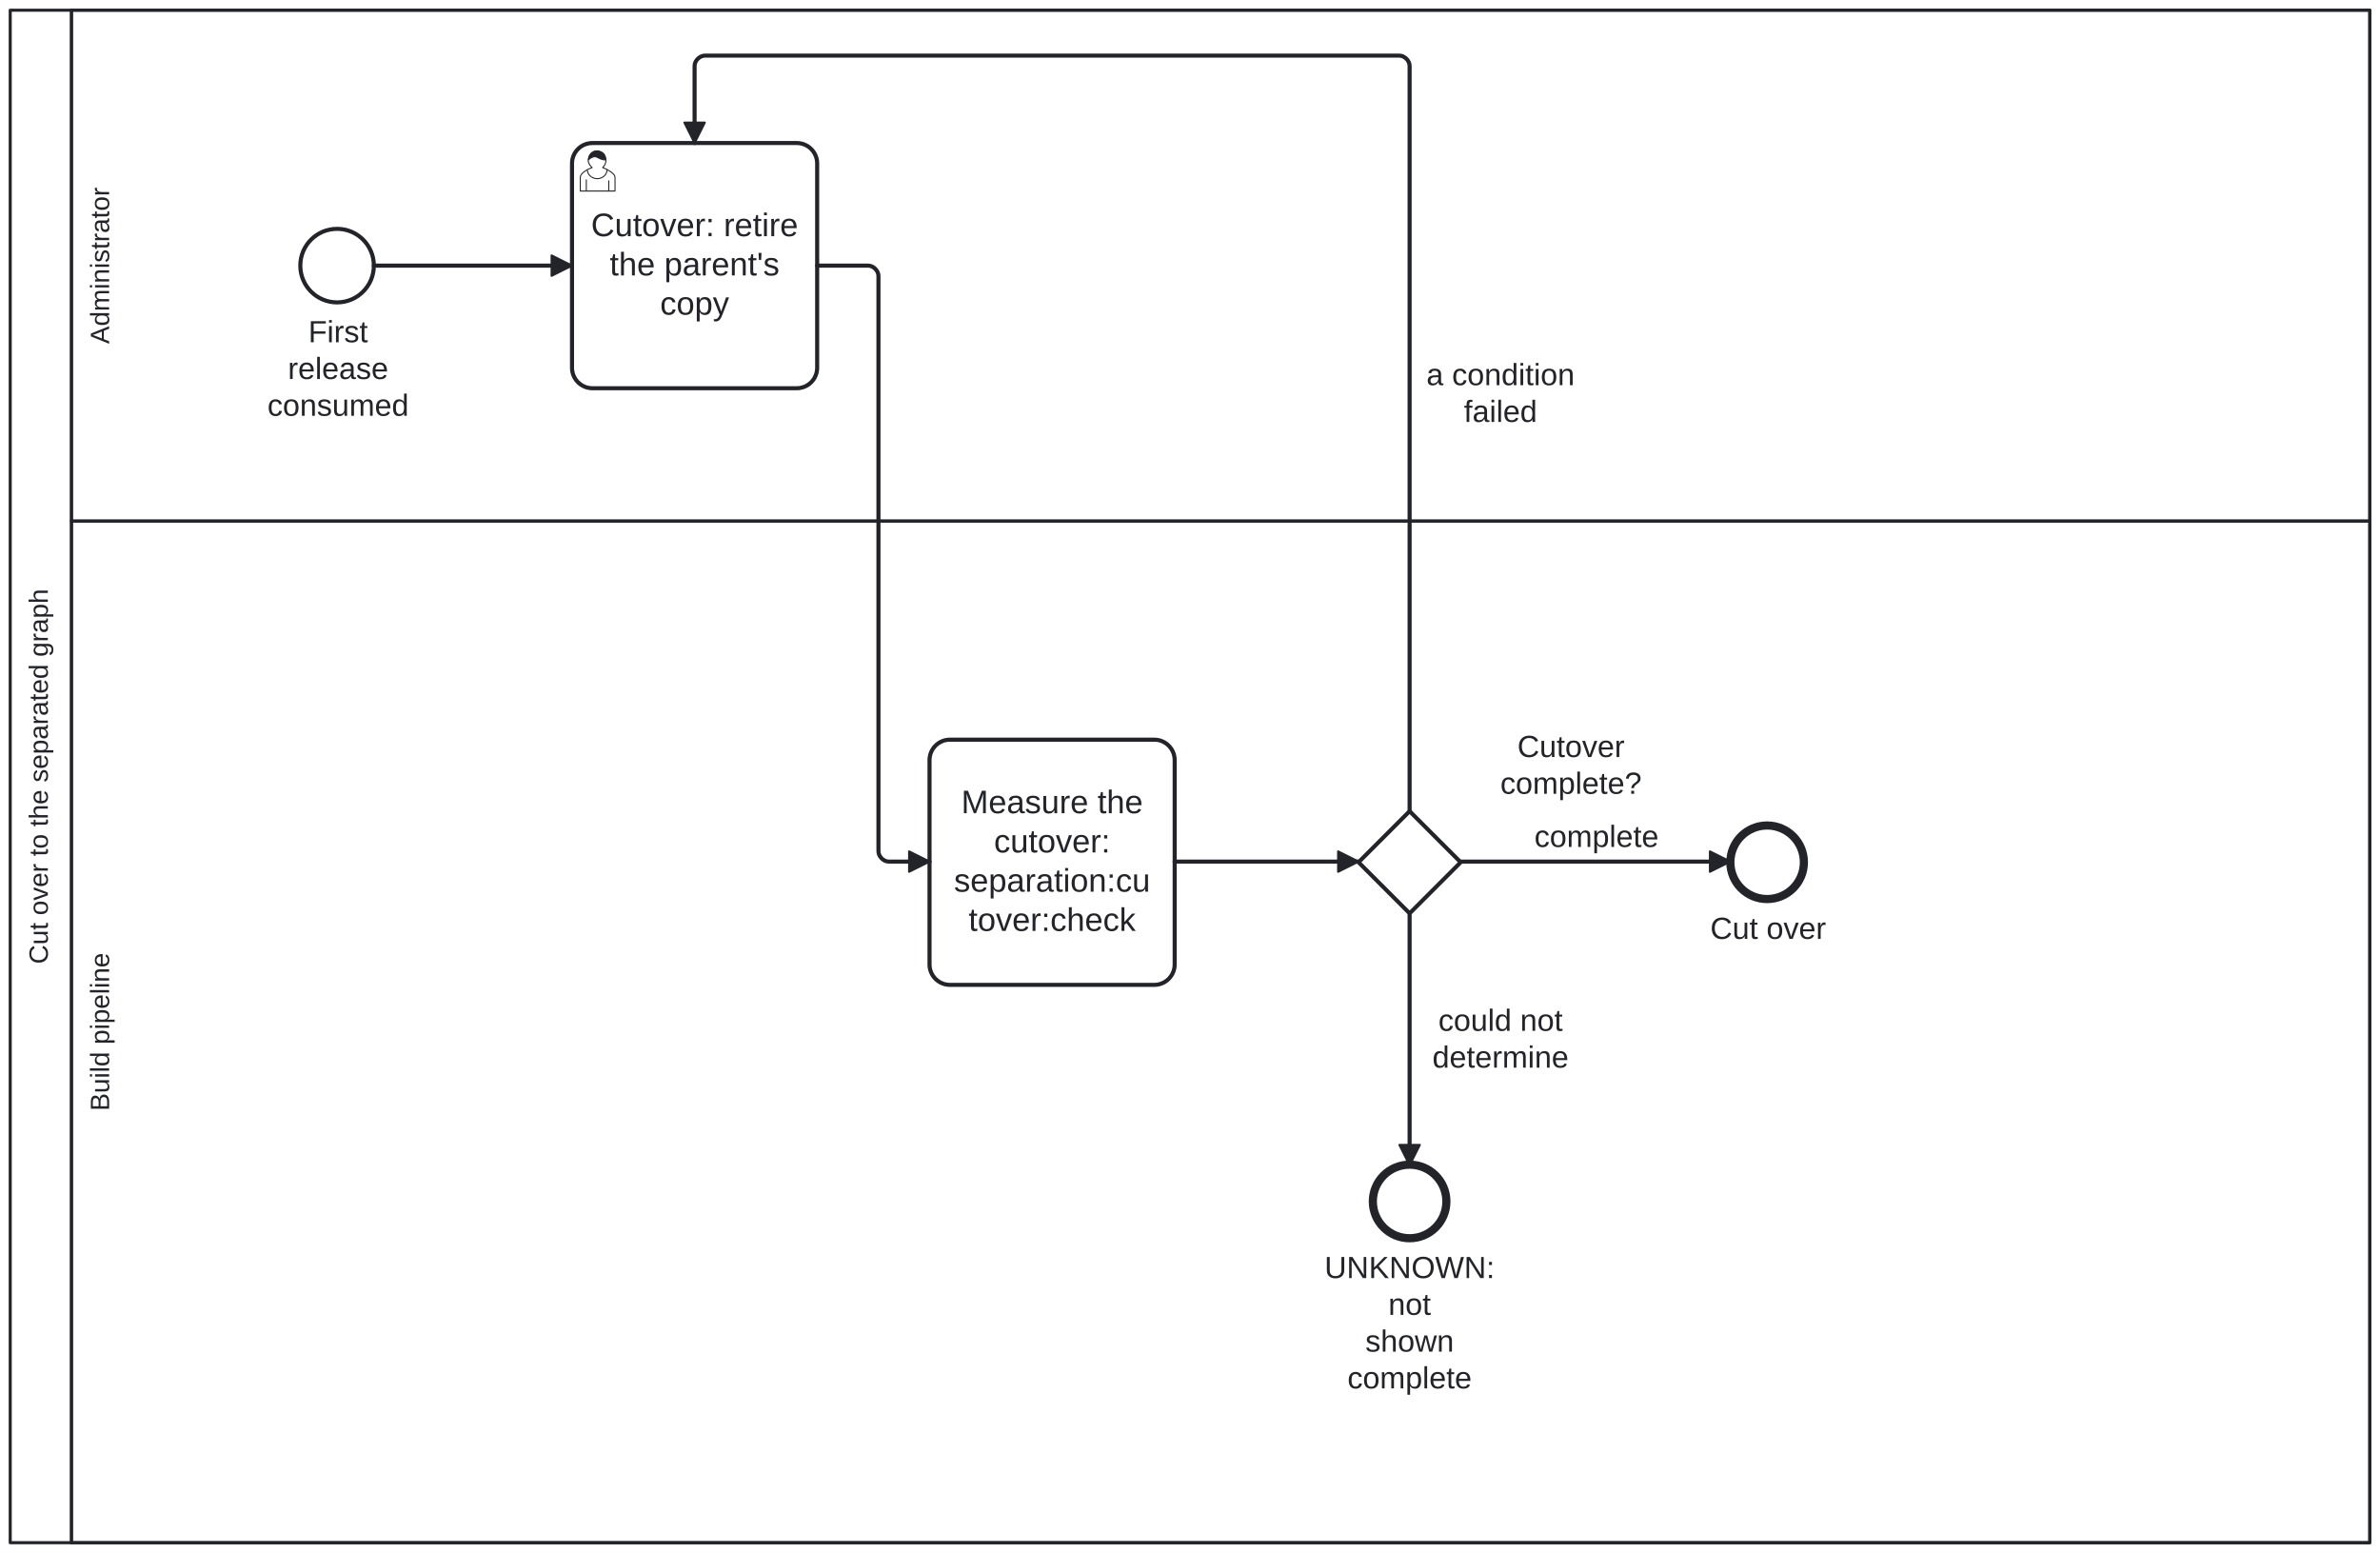
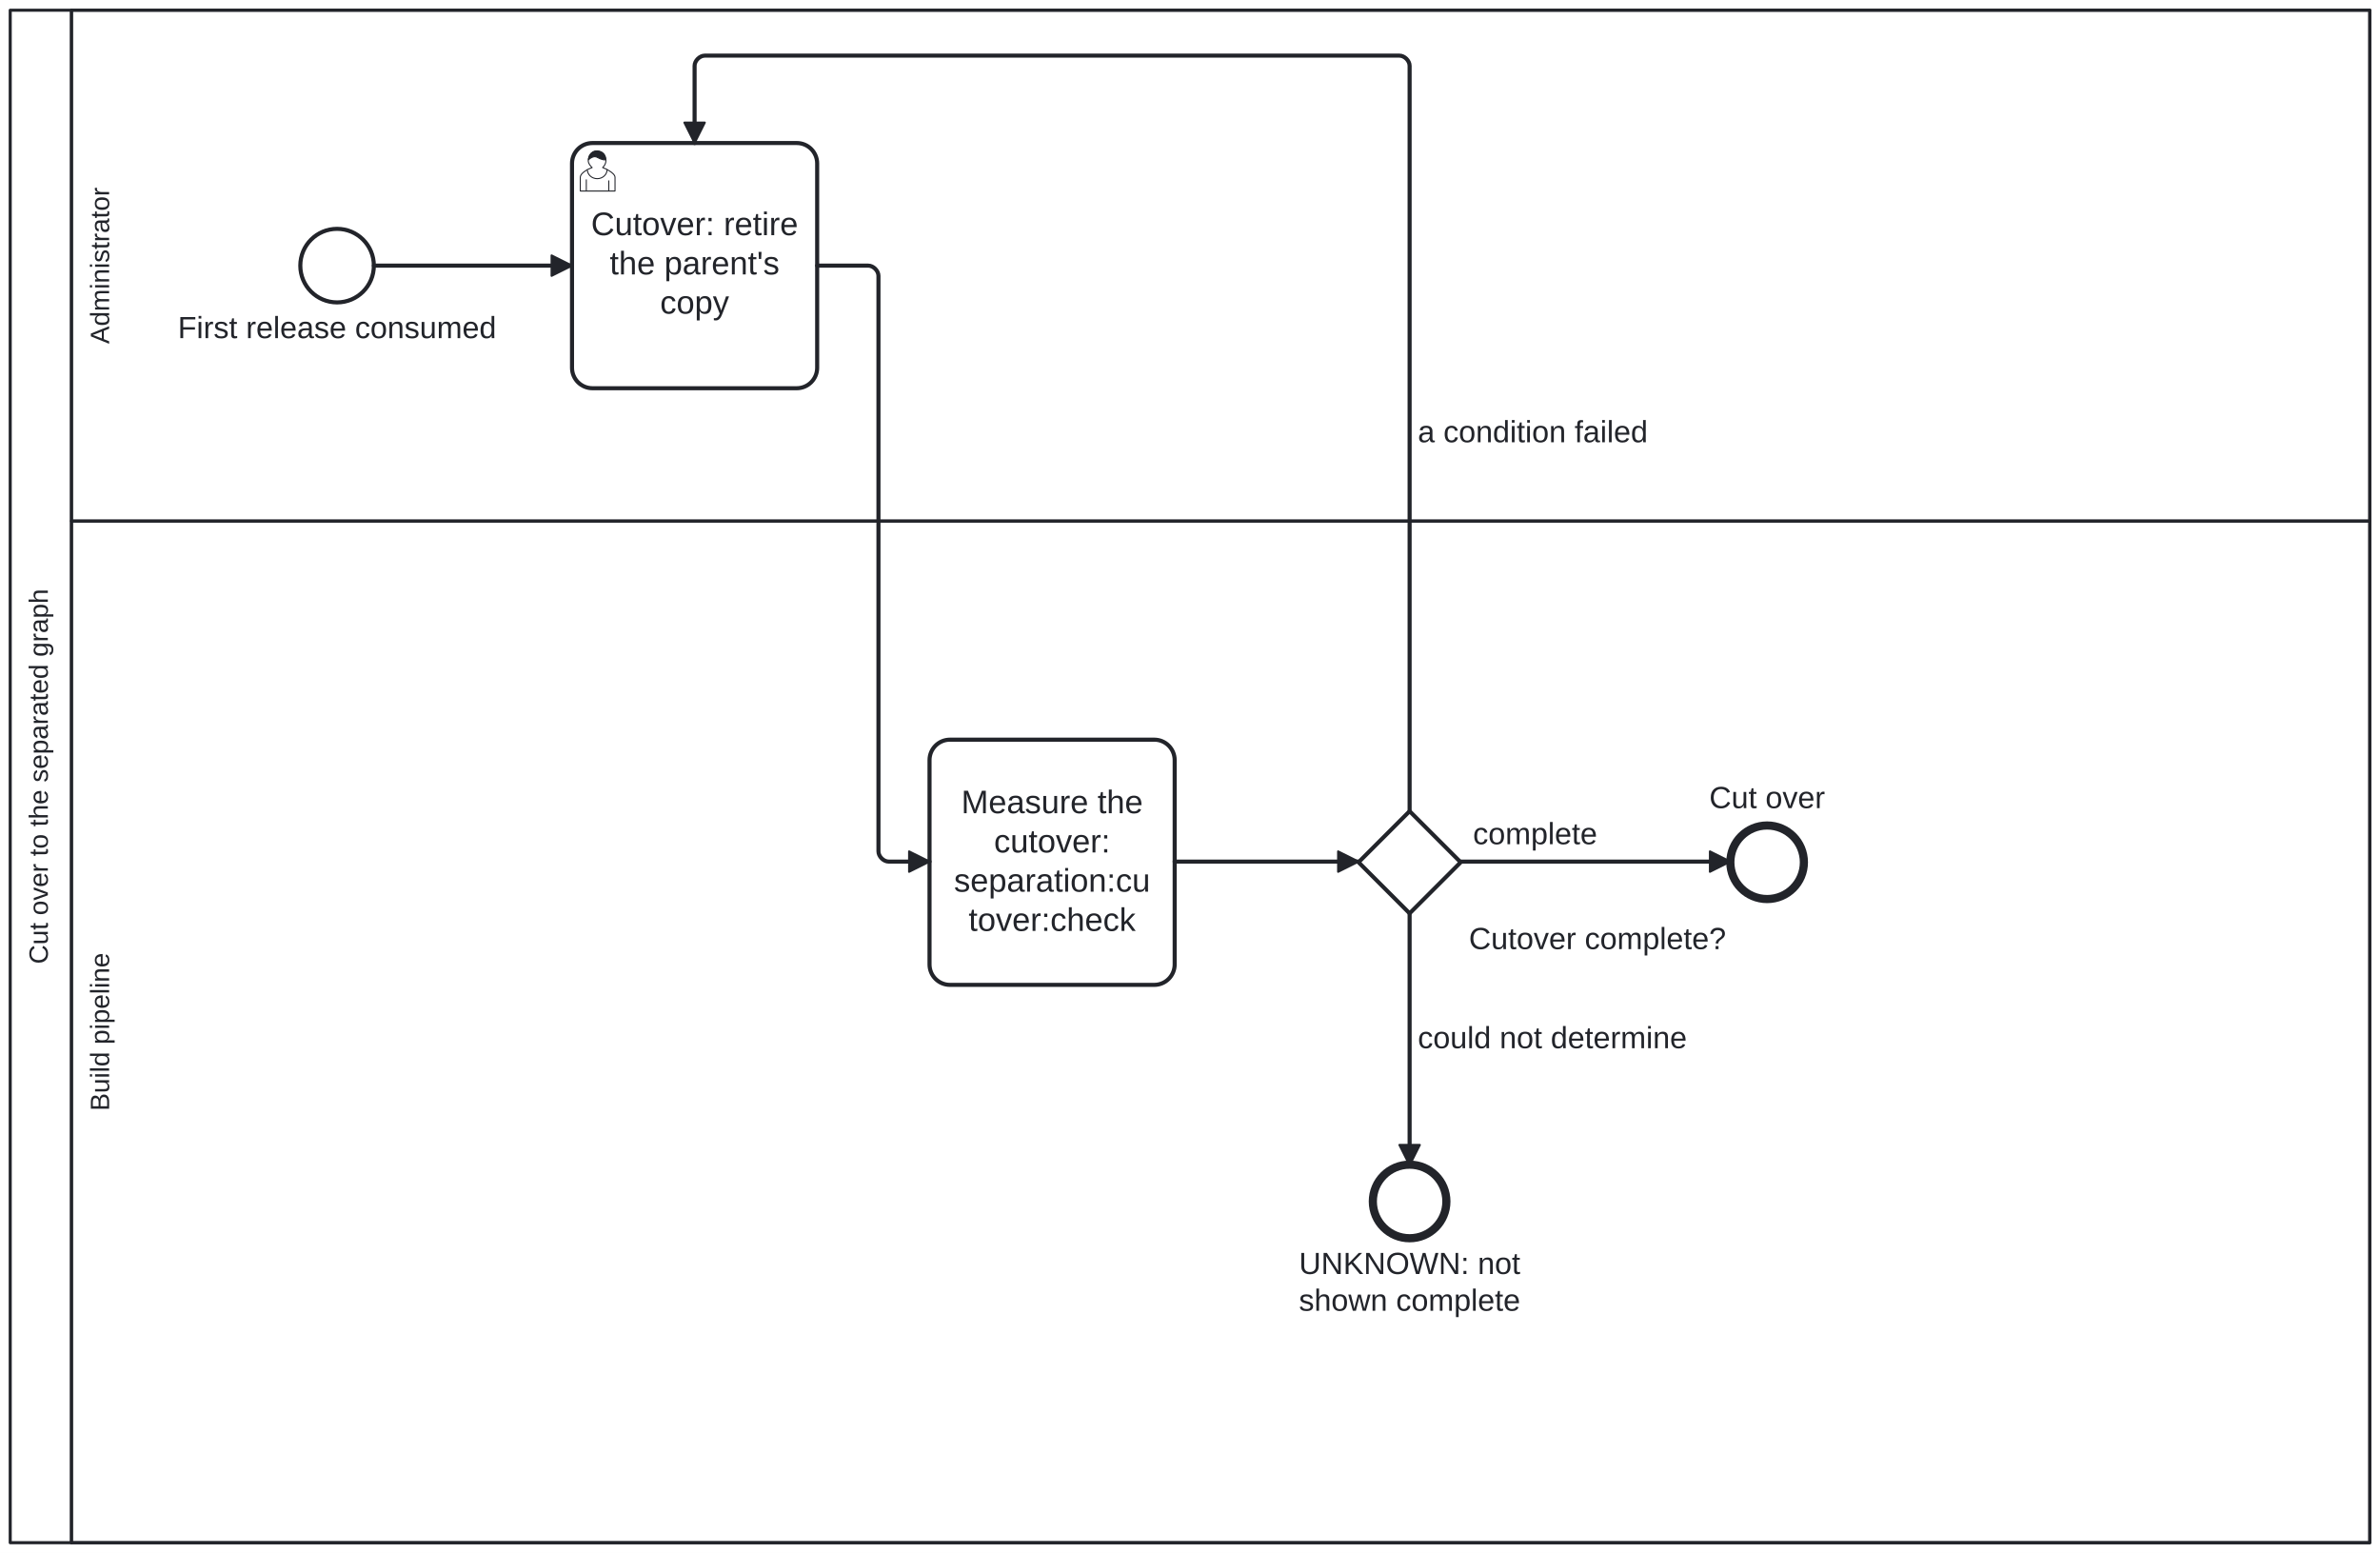
<svg xmlns="http://www.w3.org/2000/svg" width="100%" style="max-width:100%;height:auto" viewBox="125 55 1165 760" version="1.1">
  <rect x="125" y="55" width="1165" height="760" fill="#ffffff" />
  <g class="djs-group">
    <g class="djs-element djs-shape" data-element-id="Participant_Process_KgSeparationCutover" style="display: block;" transform="matrix(1 0 0 1 130 60)">
      <g class="djs-visual">
        <rect x="0" y="0" width="1155" height="750" rx="0" ry="0" style="stroke-linecap: round; stroke-linejoin: round; stroke: rgb(34, 36, 42); stroke-width: 1.5px; fill: white; fill-opacity: 0.95;" />
        <path style="fill: none; stroke-linecap: round; stroke-linejoin: round; stroke: rgb(34, 36, 42); stroke-width: 1.5px;" d="M30,0L30,750" />
        <text lineHeight="1.05" class="djs-label" transform="matrix(-1.83697e-16 -1 1 -1.83697e-16 0 750)" style="font-family: Arial, sans-serif; font-size: 13px; font-weight: normal; fill: rgb(34, 36, 42);">
          <tspan x="283.219" y="18.413">Cut over to the separated graph</tspan>
        </text>
      </g>
      <rect class="djs-hit djs-hit-all" x="0" y="0" width="1155" height="750" style="fill: none; stroke-opacity: 0; stroke: white; stroke-width: 15px;" />
    </g>
    <g class="djs-children">
      <g class="djs-group">
        <g class="djs-element djs-shape" data-element-id="Lane_Pipeline" style="display: block;" transform="matrix(1 0 0 1 160 310)">
          <g class="djs-visual">
            <rect x="0" y="0" width="1125" height="500" rx="0" ry="0" style="stroke-linecap: round; stroke-linejoin: round; stroke: rgb(34, 36, 42); stroke-width: 1.5px; fill: white; fill-opacity: 0.25;" />
            <text lineHeight="1.05" class="djs-label" transform="matrix(-1.83697e-16 -1 1 -1.83697e-16 0 500)" style="font-family: Arial, sans-serif; font-size: 13px; font-weight: normal; fill: rgb(34, 36, 42);">
              <tspan x="211.333" y="18.413">Build pipeline</tspan>
            </text>
          </g>
          <rect class="djs-hit djs-hit-all" x="0" y="0" width="1125" height="500" style="fill: none; stroke-opacity: 0; stroke: white; stroke-width: 15px;" />
        </g>
      </g>
      <g class="djs-group">
        <g class="djs-element djs-shape" data-element-id="Lane_Admin" style="display: block;" transform="matrix(1 0 0 1 160 60)">
          <g class="djs-visual">
            <rect x="0" y="0" width="1125" height="250" rx="0" ry="0" style="stroke-linecap: round; stroke-linejoin: round; stroke: rgb(34, 36, 42); stroke-width: 1.5px; fill: white; fill-opacity: 0.25;" />
            <text lineHeight="1.05" class="djs-label" transform="matrix(-1.83697e-16 -1 1 -1.83697e-16 0 250)" style="font-family: Arial, sans-serif; font-size: 13px; font-weight: normal; fill: rgb(34, 36, 42);">
              <tspan x="86.711" y="18.413">Administrator</tspan>
            </text>
          </g>
          <rect class="djs-hit djs-hit-all" x="0" y="0" width="1125" height="250" style="fill: none; stroke-opacity: 0; stroke: white; stroke-width: 15px;" />
        </g>
      </g>
      <g class="djs-group">
        <g class="djs-element djs-shape" data-element-id="Start_Cutover" style="display: block;" transform="matrix(1 0 0 1 272 167)">
          <g class="djs-visual">
            <circle cx="18" cy="18" r="18" style="stroke-linecap: round; stroke-linejoin: round; stroke: rgb(34, 36, 42); stroke-width: 2px; fill: white; fill-opacity: 0.95;" />
          </g>
          <rect class="djs-hit djs-hit-all" x="0" y="0" width="36" height="36" style="fill: none; stroke-opacity: 0; stroke: white; stroke-width: 15px;" />
        </g>
      </g>
      <g class="djs-group">
-         <g class="djs-element djs-shape" data-element-id="Start_Cutover_label" style="display: block;" transform="matrix(1 0 0 1 249 209)">
-           <g class="djs-visual">
-             <text lineHeight="1.2" class="djs-label" style="font-family: Arial, sans-serif; font-size: 15px; font-weight: normal; fill: rgb(34, 36, 42);">
-               <tspan x="26.921" y="13.5">First </tspan>
-               <tspan x="16.902" y="31.5">release </tspan>
-               <tspan x="6.897" y="49.5">consumed</tspan>
-             </text>
-           </g>
-           <rect class="djs-hit djs-hit-all" x="0" y="0" width="83" height="36" style="fill: none; stroke-opacity: 0; stroke: white; stroke-width: 15px;" />
+         <g class="djs-element djs-shape" data-element-id="Start_Cutover_label" style="display: block;" transform="matrix(1 0 0 1 192.0469 207)">
+           <g class="djs-visual">
+             <text lineHeight="1.2" class="djs-label" style="font-family: Arial, sans-serif; font-size: 15px; font-weight: normal; fill: rgb(34, 36, 42);">
+               <tspan x="20.005" y="13.5">First release consumed</tspan>
+             </text>
+           </g>
+           <rect class="djs-hit djs-hit-all" x="0" y="0" width="195.906" height="18" style="fill: none; stroke-opacity: 0; stroke: white; stroke-width: 15px;" />
        </g>
      </g>
      <g class="djs-group">
        <g class="djs-element djs-shape" data-element-id="Task_Cutover" style="display: block;" transform="matrix(1 0 0 1 405 125)">
          <g class="djs-visual">
            <rect x="0" y="0" width="120" height="120" rx="10" ry="10" style="stroke-linecap: round; stroke-linejoin: round; stroke: rgb(34, 36, 42); stroke-width: 2px; fill: white; fill-opacity: 0.95;" />
-             <text lineHeight="1.2" class="djs-label" style="font-family: Arial, sans-serif; font-size: 16px; font-weight: normal; fill: rgb(34, 36, 42);">
-               <tspan x="9.316" y="45.6">Cutover: retire</tspan>
-               <tspan x="18.445" y="64.8">the parent's </tspan>
-               <tspan x="43.102" y="84">copy</tspan>
+             <text lineHeight="1.2" class="djs-label" transform="translate(0 30.7)" style="font-family: Arial, sans-serif; font-size: 16px; font-weight: normal; fill: rgb(34, 36, 42);">
+               <tspan x="9.316" y="14.4">Cutover: retire</tspan>
+               <tspan x="18.445" y="33.6">the parent's</tspan>
+               <tspan x="43.102" y="52.8">copy</tspan>
            </text>
            <path d="m 15,12 c 0.909,-0.845 1.594,-2.049 1.594,-3.385 0,-2.554 -1.805,-4.622 -4.357,-4.622 -2.552,0 -4.288,2.068 -4.288,4.622 0,1.348 0.974,2.562 1.896,3.405 -0.529,0.187 -5.669,2.097 -5.794,4.756 v 6.718 h 17 v -6.718 c 0,-2.298 -5.528,-4.595 -6.051,-4.776 zm -8,6 l 0,5.5 m 11,0 l 0,-5" style="fill: white; stroke-linecap: round; stroke-linejoin: round; stroke: rgb(34, 36, 42); stroke-width: 0.5px;" />
            <path d="m 15,12 m 2.162,1.009 c 0,2.447 -2.158,4.431 -4.821,4.431 -2.665,0 -4.822,-1.981 -4.822,-4.431 " style="fill: white; stroke-linecap: round; stroke-linejoin: round; stroke: rgb(34, 36, 42); stroke-width: 0.5px;" />
            <path d="m 15,12 m -6.9,-3.80 c 0,0 2.251,-2.358 4.274,-1.177 2.024,1.181 4.221,1.537 4.124,0.965 -0.098,-0.57 -0.117,-3.791 -4.191,-4.136 -3.575,0.001 -4.208,3.367 -4.207,4.348 z" style="fill: rgb(34, 36, 42); stroke-linecap: round; stroke-linejoin: round; stroke: rgb(34, 36, 42); stroke-width: 0.5px;" />
          </g>
          <rect class="djs-hit djs-hit-all" x="0" y="0" width="120" height="120" style="fill: none; stroke-opacity: 0; stroke: white; stroke-width: 15px;" />
        </g>
      </g>
      <g class="djs-group">
        <g class="djs-element djs-shape" data-element-id="Task_CutoverCheck" style="display: block;" transform="matrix(1 0 0 1 580 417)">
          <g class="djs-visual">
            <rect x="0" y="0" width="120" height="120" rx="10" ry="10" style="stroke-linecap: round; stroke-linejoin: round; stroke: rgb(34, 36, 42); stroke-width: 2px; fill: white; fill-opacity: 0.95;" />
            <text lineHeight="1.2" class="djs-label" style="font-family: Arial, sans-serif; font-size: 16px; font-weight: normal; fill: rgb(34, 36, 42);">
              <tspan x="15.531" y="36">Measure the </tspan>
              <tspan x="31.543" y="55.2">cutover:</tspan>
              <tspan x="11.969" y="74.4">separation:cu</tspan>
              <tspan x="19.094" y="93.6">tover:check</tspan>
            </text>
          </g>
          <rect class="djs-hit djs-hit-all" x="0" y="0" width="120" height="120" style="fill: none; stroke-opacity: 0; stroke: white; stroke-width: 15px;" />
        </g>
      </g>
      <g class="djs-group">
        <g class="djs-element djs-shape" data-element-id="GW_CutoverComplete" style="display: block;" transform="matrix(1 0 0 1 790 452)">
          <g class="djs-visual">
            <polygon points="25,0 50,25 25,50 0,25" style="stroke-linecap: round; stroke-linejoin: round; stroke: rgb(34, 36, 42); stroke-width: 2px; fill: white; fill-opacity: 0.95;" />
          </g>
          <rect class="djs-hit djs-hit-all" x="0" y="0" width="50" height="50" style="fill: none; stroke-opacity: 0; stroke: white; stroke-width: 15px;" />
        </g>
      </g>
      <g class="djs-group">
-         <g class="djs-element djs-shape" data-element-id="GW_CutoverComplete_label" style="display: block;" transform="matrix(1 0 0 1 859 412)">
-           <g class="djs-visual">
-             <text lineHeight="1.2" class="djs-label" style="font-family: Arial, sans-serif; font-size: 15px; font-weight: normal; fill: rgb(34, 36, 42);">
-               <tspan x="8.739" y="13.5">Cutover</tspan>
-               <tspan x="0.397" y="31.5">complete?</tspan>
-             </text>
-           </g>
-           <rect class="djs-hit djs-hit-all" x="0" y="0" width="70" height="36" style="fill: none; stroke-opacity: 0; stroke: white; stroke-width: 15px;" />
+         <g class="djs-element djs-shape" data-element-id="GW_CutoverComplete_label" style="display: block;" transform="matrix(1 0 0 1 824 506)">
+           <g class="djs-visual">
+             <text lineHeight="1.2" class="djs-label" style="font-family: Arial, sans-serif; font-size: 15px; font-weight: normal; fill: rgb(34, 36, 42);">
+               <tspan x="20.005" y="13.5">Cutover complete?</tspan>
+             </text>
+           </g>
+           <rect class="djs-hit djs-hit-all" x="0" y="0" width="165.906" height="18" style="fill: none; stroke-opacity: 0; stroke: white; stroke-width: 15px;" />
        </g>
      </g>
      <g class="djs-group">
        <g class="djs-element djs-shape" data-element-id="End_CutOver" style="display: block;" transform="matrix(1 0 0 1 972 459)">
          <g class="djs-visual">
            <circle cx="18" cy="18" r="18" style="stroke-linecap: round; stroke-linejoin: round; stroke: rgb(34, 36, 42); stroke-width: 4px; fill: white; fill-opacity: 0.95;" />
          </g>
          <rect class="djs-hit djs-hit-all" x="0" y="0" width="36" height="36" style="fill: none; stroke-opacity: 0; stroke: white; stroke-width: 15px;" />
        </g>
      </g>
      <g class="djs-group">
-         <g class="djs-element djs-shape" data-element-id="End_CutOver_label" style="display: block;" transform="matrix(1 0 0 1 962 501)">
-           <g class="djs-visual">
-             <text lineHeight="1.2" class="djs-label" style="font-family: Arial, sans-serif; font-size: 15px; font-weight: normal; fill: rgb(34, 36, 42);">
-               <tspan x="0.155" y="13.5">Cut over</tspan>
-             </text>
-           </g>
-           <rect class="djs-hit djs-hit-all" x="0" y="0" width="57" height="18" style="fill: none; stroke-opacity: 0; stroke: white; stroke-width: 15px;" />
+         <g class="djs-element djs-shape" data-element-id="End_CutOver_label" style="display: block;" transform="matrix(1 0 0 1 941.6484 437)">
+           <g class="djs-visual">
+             <text lineHeight="1.2" class="djs-label" style="font-family: Arial, sans-serif; font-size: 15px; font-weight: normal; fill: rgb(34, 36, 42);">
+               <tspan x="20.007" y="13.5">Cut over</tspan>
+             </text>
+           </g>
+           <rect class="djs-hit djs-hit-all" x="0" y="0" width="96.703" height="18" style="fill: none; stroke-opacity: 0; stroke: white; stroke-width: 15px;" />
        </g>
      </g>
      <g class="djs-group">
        <g class="djs-element djs-shape" data-element-id="End_CutoverUnknown" style="display: block;" transform="matrix(1 0 0 1 797 625)">
          <g class="djs-visual">
            <circle cx="18" cy="18" r="18" style="stroke-linecap: round; stroke-linejoin: round; stroke: rgb(34, 36, 42); stroke-width: 4px; fill: white; fill-opacity: 0.95;" />
          </g>
          <rect class="djs-hit djs-hit-all" x="0" y="0" width="36" height="36" style="fill: none; stroke-opacity: 0; stroke: white; stroke-width: 15px;" />
        </g>
      </g>
      <g class="djs-group">
-         <g class="djs-element djs-shape" data-element-id="End_CutoverUnknown_label" style="display: block;" transform="matrix(1 0 0 1 773 667)">
-           <g class="djs-visual">
-             <text lineHeight="1.2" class="djs-label" style="font-family: Arial, sans-serif; font-size: 15px; font-weight: normal; fill: rgb(34, 36, 42);">
-               <tspan x="0.336" y="13.5">UNKNOWN: </tspan>
-               <tspan x="31.574" y="31.5">not</tspan>
-               <tspan x="20.32" y="49.5">shown </tspan>
-               <tspan x="11.568" y="67.5">complete</tspan>
-             </text>
-           </g>
-           <rect class="djs-hit djs-hit-all" x="0" y="0" width="84" height="72" style="fill: none; stroke-opacity: 0; stroke: white; stroke-width: 15px;" />
+         <g class="djs-element djs-shape" data-element-id="End_CutoverUnknown_label" style="display: block;" transform="matrix(1 0 0 1 740.7969 665)">
+           <g class="djs-visual">
+             <text lineHeight="1.2" class="djs-label" style="font-family: Arial, sans-serif; font-size: 15px; font-weight: normal; fill: rgb(34, 36, 42);">
+               <tspan x="20.03" y="13.5">UNKNOWN: not</tspan>
+               <tspan x="20.008" y="31.5">shown complete</tspan>
+             </text>
+           </g>
+           <rect class="djs-hit djs-hit-all" x="0" y="0" width="148.406" height="36" style="fill: none; stroke-opacity: 0; stroke: white; stroke-width: 15px;" />
        </g>
      </g>
      <g class="djs-group">
        <g class="djs-element djs-connection" data-element-id="F1" style="display: block;">
          <g class="djs-visual">
            <defs>
              <marker id="bpmn-marker-1" viewBox="0 0 20 20" refX="11" refY="10" markerWidth="10" markerHeight="10" orient="auto">
                <path d="M 1 5 L 11 10 L 1 15 Z" style="stroke-linecap: round; stroke-linejoin: round; stroke: rgb(34, 36, 42); stroke-width: 1px; fill: rgb(34, 36, 42);" />
              </marker>
            </defs>
            <path data-corner-radius="5" style="fill: none; stroke-linecap: round; stroke-linejoin: round; stroke: rgb(34, 36, 42); stroke-width: 2px; marker-end: url('#bpmn-marker-1');" d="M308,185L405,185" />
          </g>
          <path d="M308,185L405,185" class="djs-hit djs-hit-stroke" style="fill: none; stroke-opacity: 0; stroke: white; stroke-width: 15px;" />
        </g>
      </g>
      <g class="djs-group">
        <g class="djs-element djs-connection" data-element-id="F2" style="display: block;">
          <g class="djs-visual">
            <defs>
              <marker id="bpmn-marker-2" viewBox="0 0 20 20" refX="11" refY="10" markerWidth="10" markerHeight="10" orient="auto">
                <path d="M 1 5 L 11 10 L 1 15 Z" style="stroke-linecap: round; stroke-linejoin: round; stroke: rgb(34, 36, 42); stroke-width: 1px; fill: rgb(34, 36, 42);" />
              </marker>
            </defs>
            <path data-corner-radius="5" style="fill: none; stroke-linecap: round; stroke-linejoin: round; stroke: rgb(34, 36, 42); stroke-width: 2px; marker-end: url('#bpmn-marker-2');" d="M525,185L550,185C552.5,185,555,187.5,555,190L555,471.667C555,474.167,557.5,476.667,560,476.667L580,476.667" />
          </g>
          <path d="M525,185L555,185L555,476.667L580,476.667" class="djs-hit djs-hit-stroke" style="fill: none; stroke-opacity: 0; stroke: white; stroke-width: 15px;" />
        </g>
      </g>
      <g class="djs-group">
        <g class="djs-element djs-connection" data-element-id="F3" style="display: block;">
          <g class="djs-visual">
            <defs>
              <marker id="bpmn-marker-3" viewBox="0 0 20 20" refX="11" refY="10" markerWidth="10" markerHeight="10" orient="auto">
                <path d="M 1 5 L 11 10 L 1 15 Z" style="stroke-linecap: round; stroke-linejoin: round; stroke: rgb(34, 36, 42); stroke-width: 1px; fill: rgb(34, 36, 42);" />
              </marker>
            </defs>
            <path data-corner-radius="5" style="fill: none; stroke-linecap: round; stroke-linejoin: round; stroke: rgb(34, 36, 42); stroke-width: 2px; marker-end: url('#bpmn-marker-3');" d="M700,476.667L790,476.667" />
          </g>
          <path d="M700,476.667L790,476.667" class="djs-hit djs-hit-stroke" style="fill: none; stroke-opacity: 0; stroke: white; stroke-width: 15px;" />
        </g>
      </g>
      <g class="djs-group">
        <g class="djs-element djs-connection" data-element-id="F4" style="display: block;">
          <g class="djs-visual">
            <defs>
              <marker id="bpmn-marker-4" viewBox="0 0 20 20" refX="11" refY="10" markerWidth="10" markerHeight="10" orient="auto">
                <path d="M 1 5 L 11 10 L 1 15 Z" style="stroke-linecap: round; stroke-linejoin: round; stroke: rgb(34, 36, 42); stroke-width: 1px; fill: rgb(34, 36, 42);" />
              </marker>
            </defs>
            <path data-corner-radius="5" style="fill: none; stroke-linecap: round; stroke-linejoin: round; stroke: rgb(34, 36, 42); stroke-width: 2px; marker-end: url('#bpmn-marker-4');" d="M840,476.667L972,476.667" />
          </g>
          <path d="M840,476.667L972,476.667" class="djs-hit djs-hit-stroke" style="fill: none; stroke-opacity: 0; stroke: white; stroke-width: 15px;" />
        </g>
      </g>
      <g class="djs-group">
-         <g class="djs-element djs-shape" data-element-id="F4_label" style="display: block;" transform="matrix(1 0 0 1 876 456)">
-           <g class="djs-visual">
-             <text lineHeight="1.2" class="djs-label" style="font-family: Arial, sans-serif; font-size: 15px; font-weight: normal; fill: rgb(34, 36, 42);">
-               <tspan x="0.068" y="13.5">complete</tspan>
-             </text>
-           </g>
-           <rect class="djs-hit djs-hit-all" x="0" y="0" width="61" height="18" style="fill: none; stroke-opacity: 0; stroke: white; stroke-width: 15px;" />
+         <g class="djs-element djs-shape" data-element-id="F4_label" style="display: block;" transform="matrix(1 0 0 1 826 454.667)">
+           <g class="djs-visual">
+             <text lineHeight="1.2" class="djs-label" style="font-family: Arial, sans-serif; font-size: 15px; font-weight: normal; fill: rgb(34, 36, 42);">
+               <tspan x="20.005" y="13.5">complete</tspan>
+             </text>
+           </g>
+           <rect class="djs-hit djs-hit-all" x="0" y="0" width="100.875" height="18" style="fill: none; stroke-opacity: 0; stroke: white; stroke-width: 15px;" />
        </g>
      </g>
      <g class="djs-group">
        <g class="djs-element djs-connection" data-element-id="F5" style="display: block;">
          <g class="djs-visual">
            <defs>
              <marker id="bpmn-marker-5" viewBox="0 0 20 20" refX="11" refY="10" markerWidth="10" markerHeight="10" orient="auto">
                <path d="M 1 5 L 11 10 L 1 15 Z" style="stroke-linecap: round; stroke-linejoin: round; stroke: rgb(34, 36, 42); stroke-width: 1px; fill: rgb(34, 36, 42);" />
              </marker>
            </defs>
            <path data-corner-radius="5" style="fill: none; stroke-linecap: round; stroke-linejoin: round; stroke: rgb(34, 36, 42); stroke-width: 2px; marker-end: url('#bpmn-marker-5');" d="M815,451.667L815,87.222C815,84.722,812.5,82.222,810,82.222L470,82.222C467.5,82.222,465,84.722,465,87.222L465,125" />
          </g>
          <path d="M815,451.667L815,82.222L465,82.222L465,125" class="djs-hit djs-hit-stroke" style="fill: none; stroke-opacity: 0; stroke: white; stroke-width: 15px;" />
        </g>
      </g>
      <g class="djs-group">
-         <g class="djs-element djs-shape" data-element-id="F5_label" style="display: block;" transform="matrix(1 0 0 1 823 230)">
-           <g class="djs-visual">
-             <text lineHeight="1.2" class="djs-label" style="font-family: Arial, sans-serif; font-size: 15px; font-weight: normal; fill: rgb(34, 36, 42);">
-               <tspan x="0.223" y="13.5">a condition</tspan>
-               <tspan x="18.57" y="31.5">failed</tspan>
-             </text>
-           </g>
-           <rect class="djs-hit djs-hit-all" x="0" y="0" width="73" height="36" style="fill: none; stroke-opacity: 0; stroke: white; stroke-width: 15px;" />
+         <g class="djs-element djs-shape" data-element-id="F5_label" style="display: block;" transform="matrix(1 0 0 1 799 257.9446)">
+           <g class="djs-visual">
+             <text lineHeight="1.2" class="djs-label" style="font-family: Arial, sans-serif; font-size: 15px; font-weight: normal; fill: rgb(34, 36, 42);">
+               <tspan x="20.007" y="13.5">a condition failed</tspan>
+             </text>
+           </g>
+           <rect class="djs-hit djs-hit-all" x="0" y="0" width="152.594" height="18" style="fill: none; stroke-opacity: 0; stroke: white; stroke-width: 15px;" />
        </g>
      </g>
      <g class="djs-group">
        <g class="djs-element djs-connection" data-element-id="F6" style="display: block;">
          <g class="djs-visual">
            <defs>
              <marker id="bpmn-marker-6" viewBox="0 0 20 20" refX="11" refY="10" markerWidth="10" markerHeight="10" orient="auto">
                <path d="M 1 5 L 11 10 L 1 15 Z" style="stroke-linecap: round; stroke-linejoin: round; stroke: rgb(34, 36, 42); stroke-width: 1px; fill: rgb(34, 36, 42);" />
              </marker>
            </defs>
            <path data-corner-radius="5" style="fill: none; stroke-linecap: round; stroke-linejoin: round; stroke: rgb(34, 36, 42); stroke-width: 2px; marker-end: url('#bpmn-marker-6');" d="M815,501.667L815,625.333" />
          </g>
          <path d="M815,501.667L815,625.333" class="djs-hit djs-hit-stroke" style="fill: none; stroke-opacity: 0; stroke: white; stroke-width: 15px;" />
        </g>
      </g>
      <g class="djs-group">
-         <g class="djs-element djs-shape" data-element-id="F6_label" style="display: block;" transform="matrix(1 0 0 1 826 546)">
-           <g class="djs-visual">
-             <text lineHeight="1.2" class="djs-label" style="font-family: Arial, sans-serif; font-size: 15px; font-weight: normal; fill: rgb(34, 36, 42);">
-               <tspan x="3.061" y="13.5">could not</tspan>
-               <tspan x="0.149" y="31.5">determine</tspan>
-             </text>
-           </g>
-           <rect class="djs-hit djs-hit-all" x="0" y="0" width="67" height="36" style="fill: none; stroke-opacity: 0; stroke: white; stroke-width: 15px;" />
+         <g class="djs-element djs-shape" data-element-id="F6_label" style="display: block;" transform="matrix(1 0 0 1 799 554.5)">
+           <g class="djs-visual">
+             <text lineHeight="1.2" class="djs-label" style="font-family: Arial, sans-serif; font-size: 15px; font-weight: normal; fill: rgb(34, 36, 42);">
+               <tspan x="20.001" y="13.5">could not determine</tspan>
+             </text>
+           </g>
+           <rect class="djs-hit djs-hit-all" x="0" y="0" width="171.75" height="18" style="fill: none; stroke-opacity: 0; stroke: white; stroke-width: 15px;" />
        </g>
      </g>
    </g>
  </g>
</svg>
